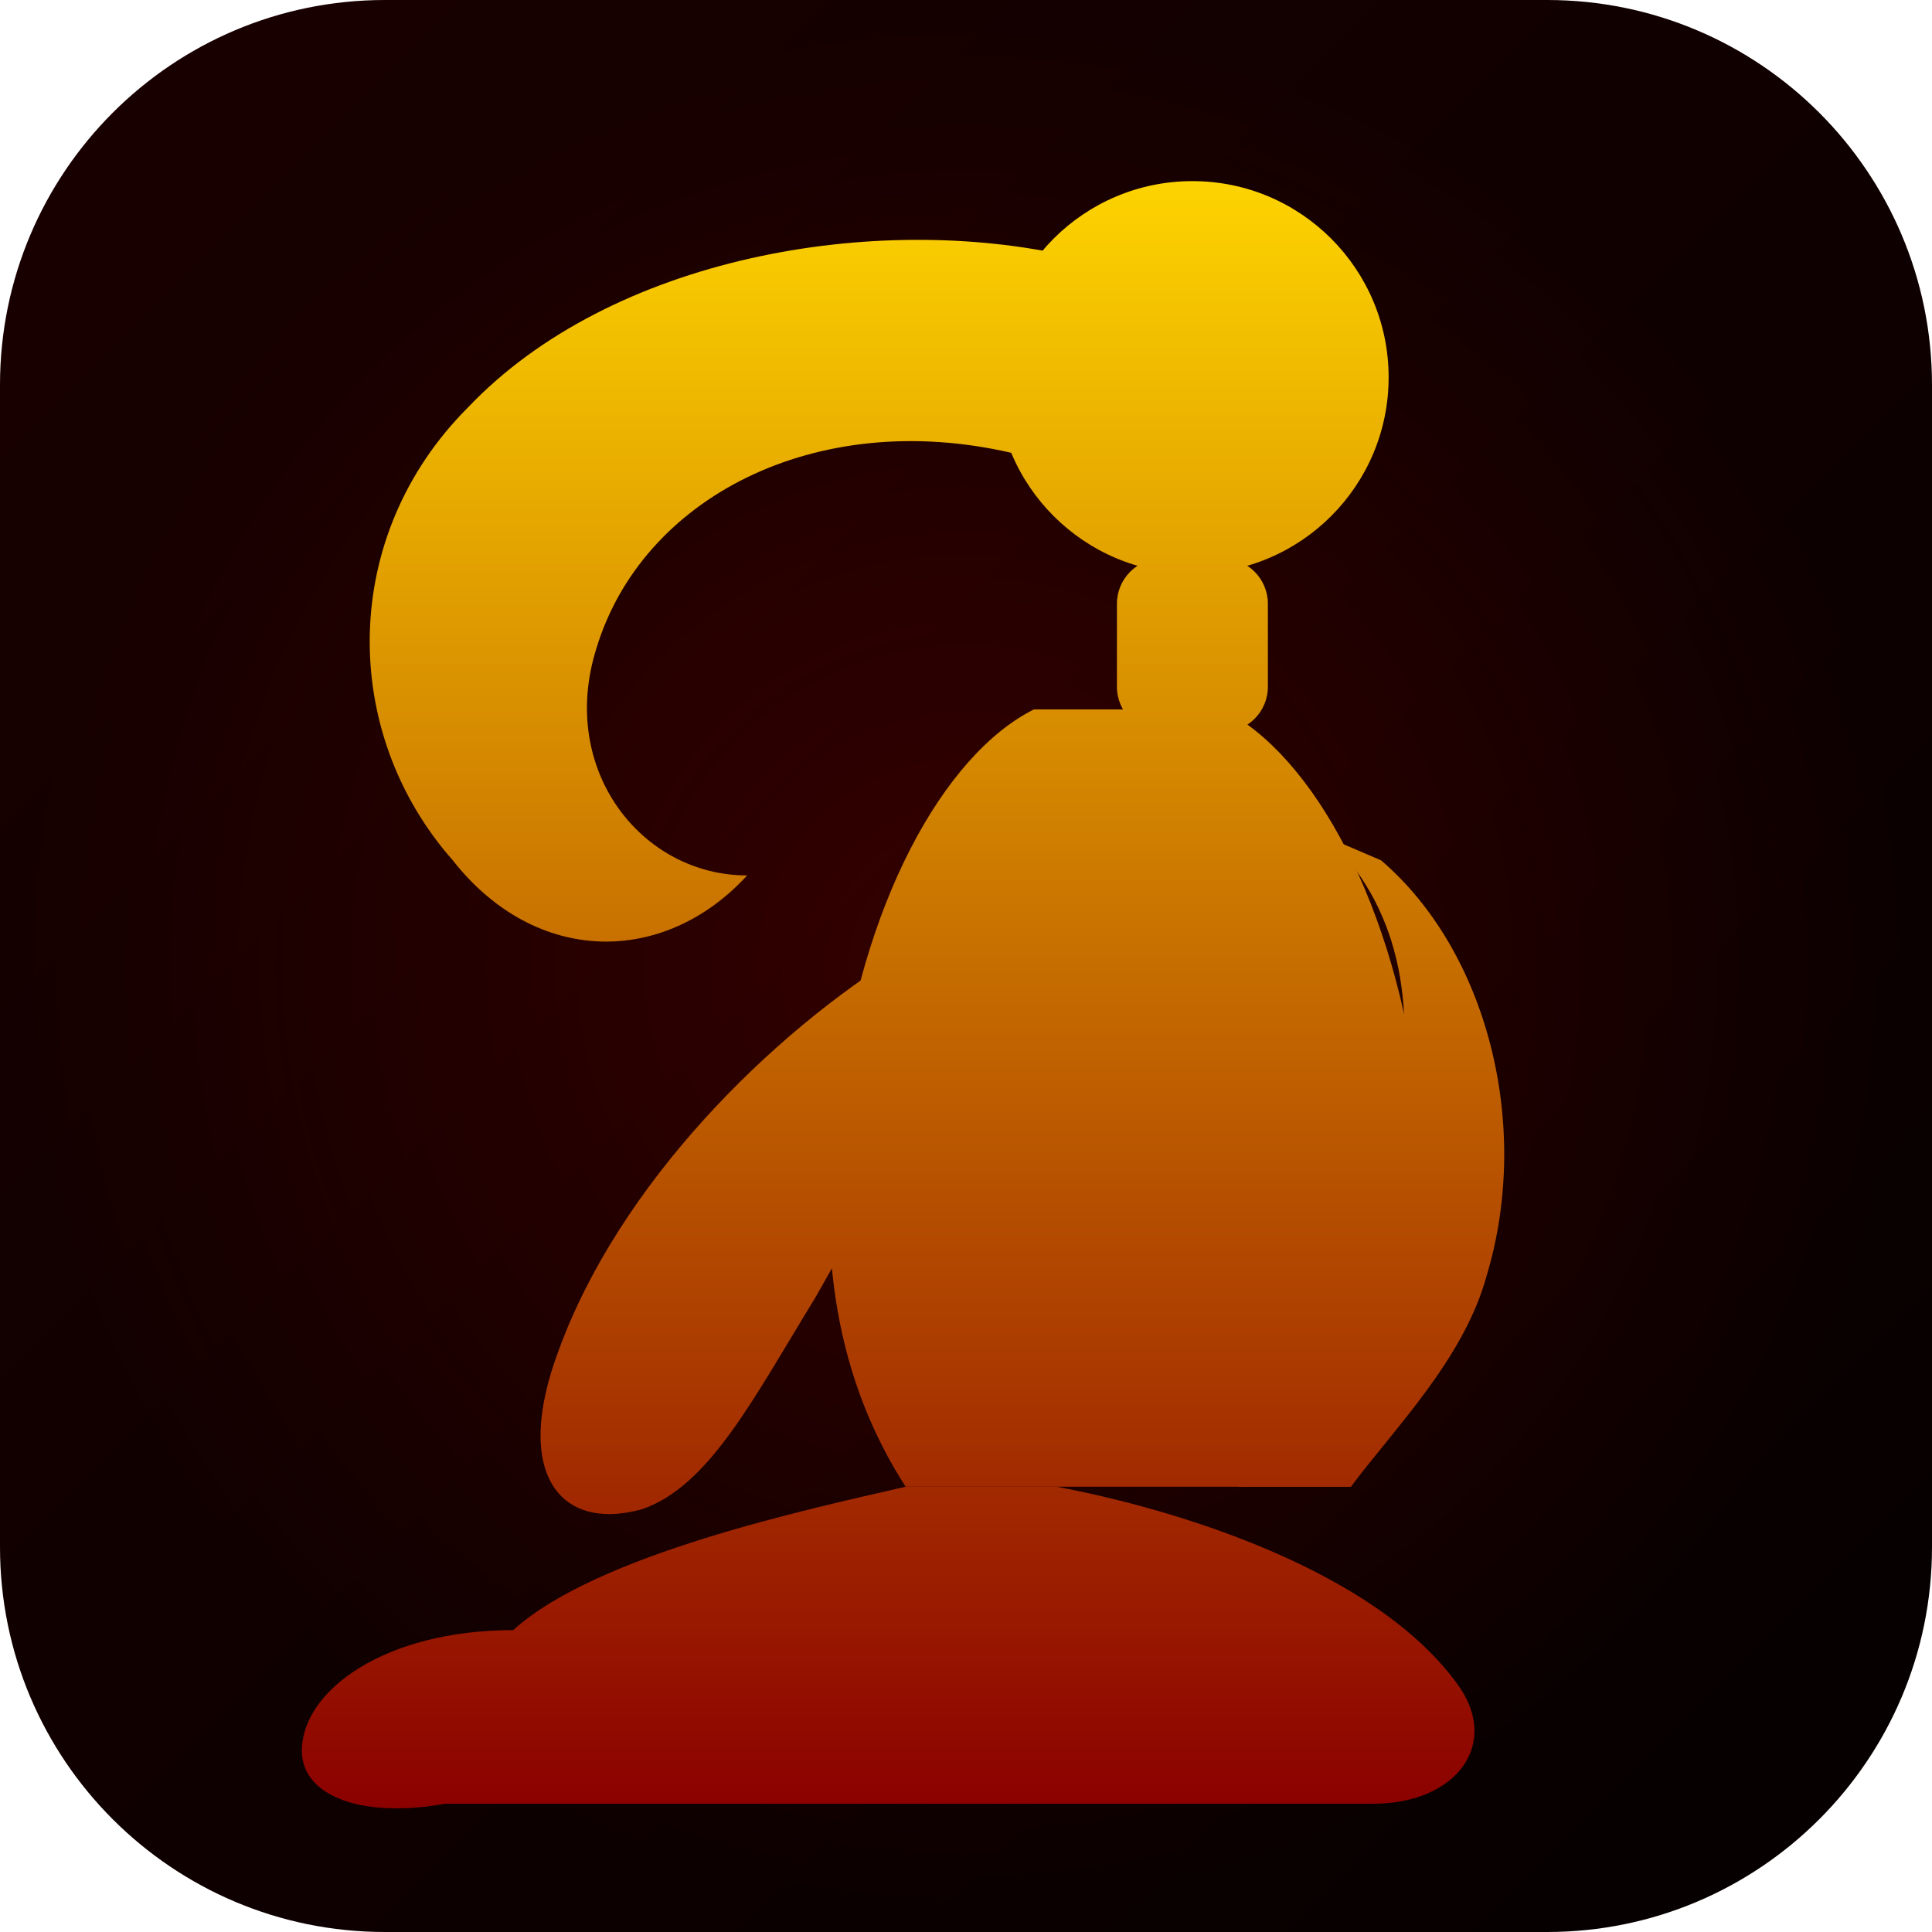
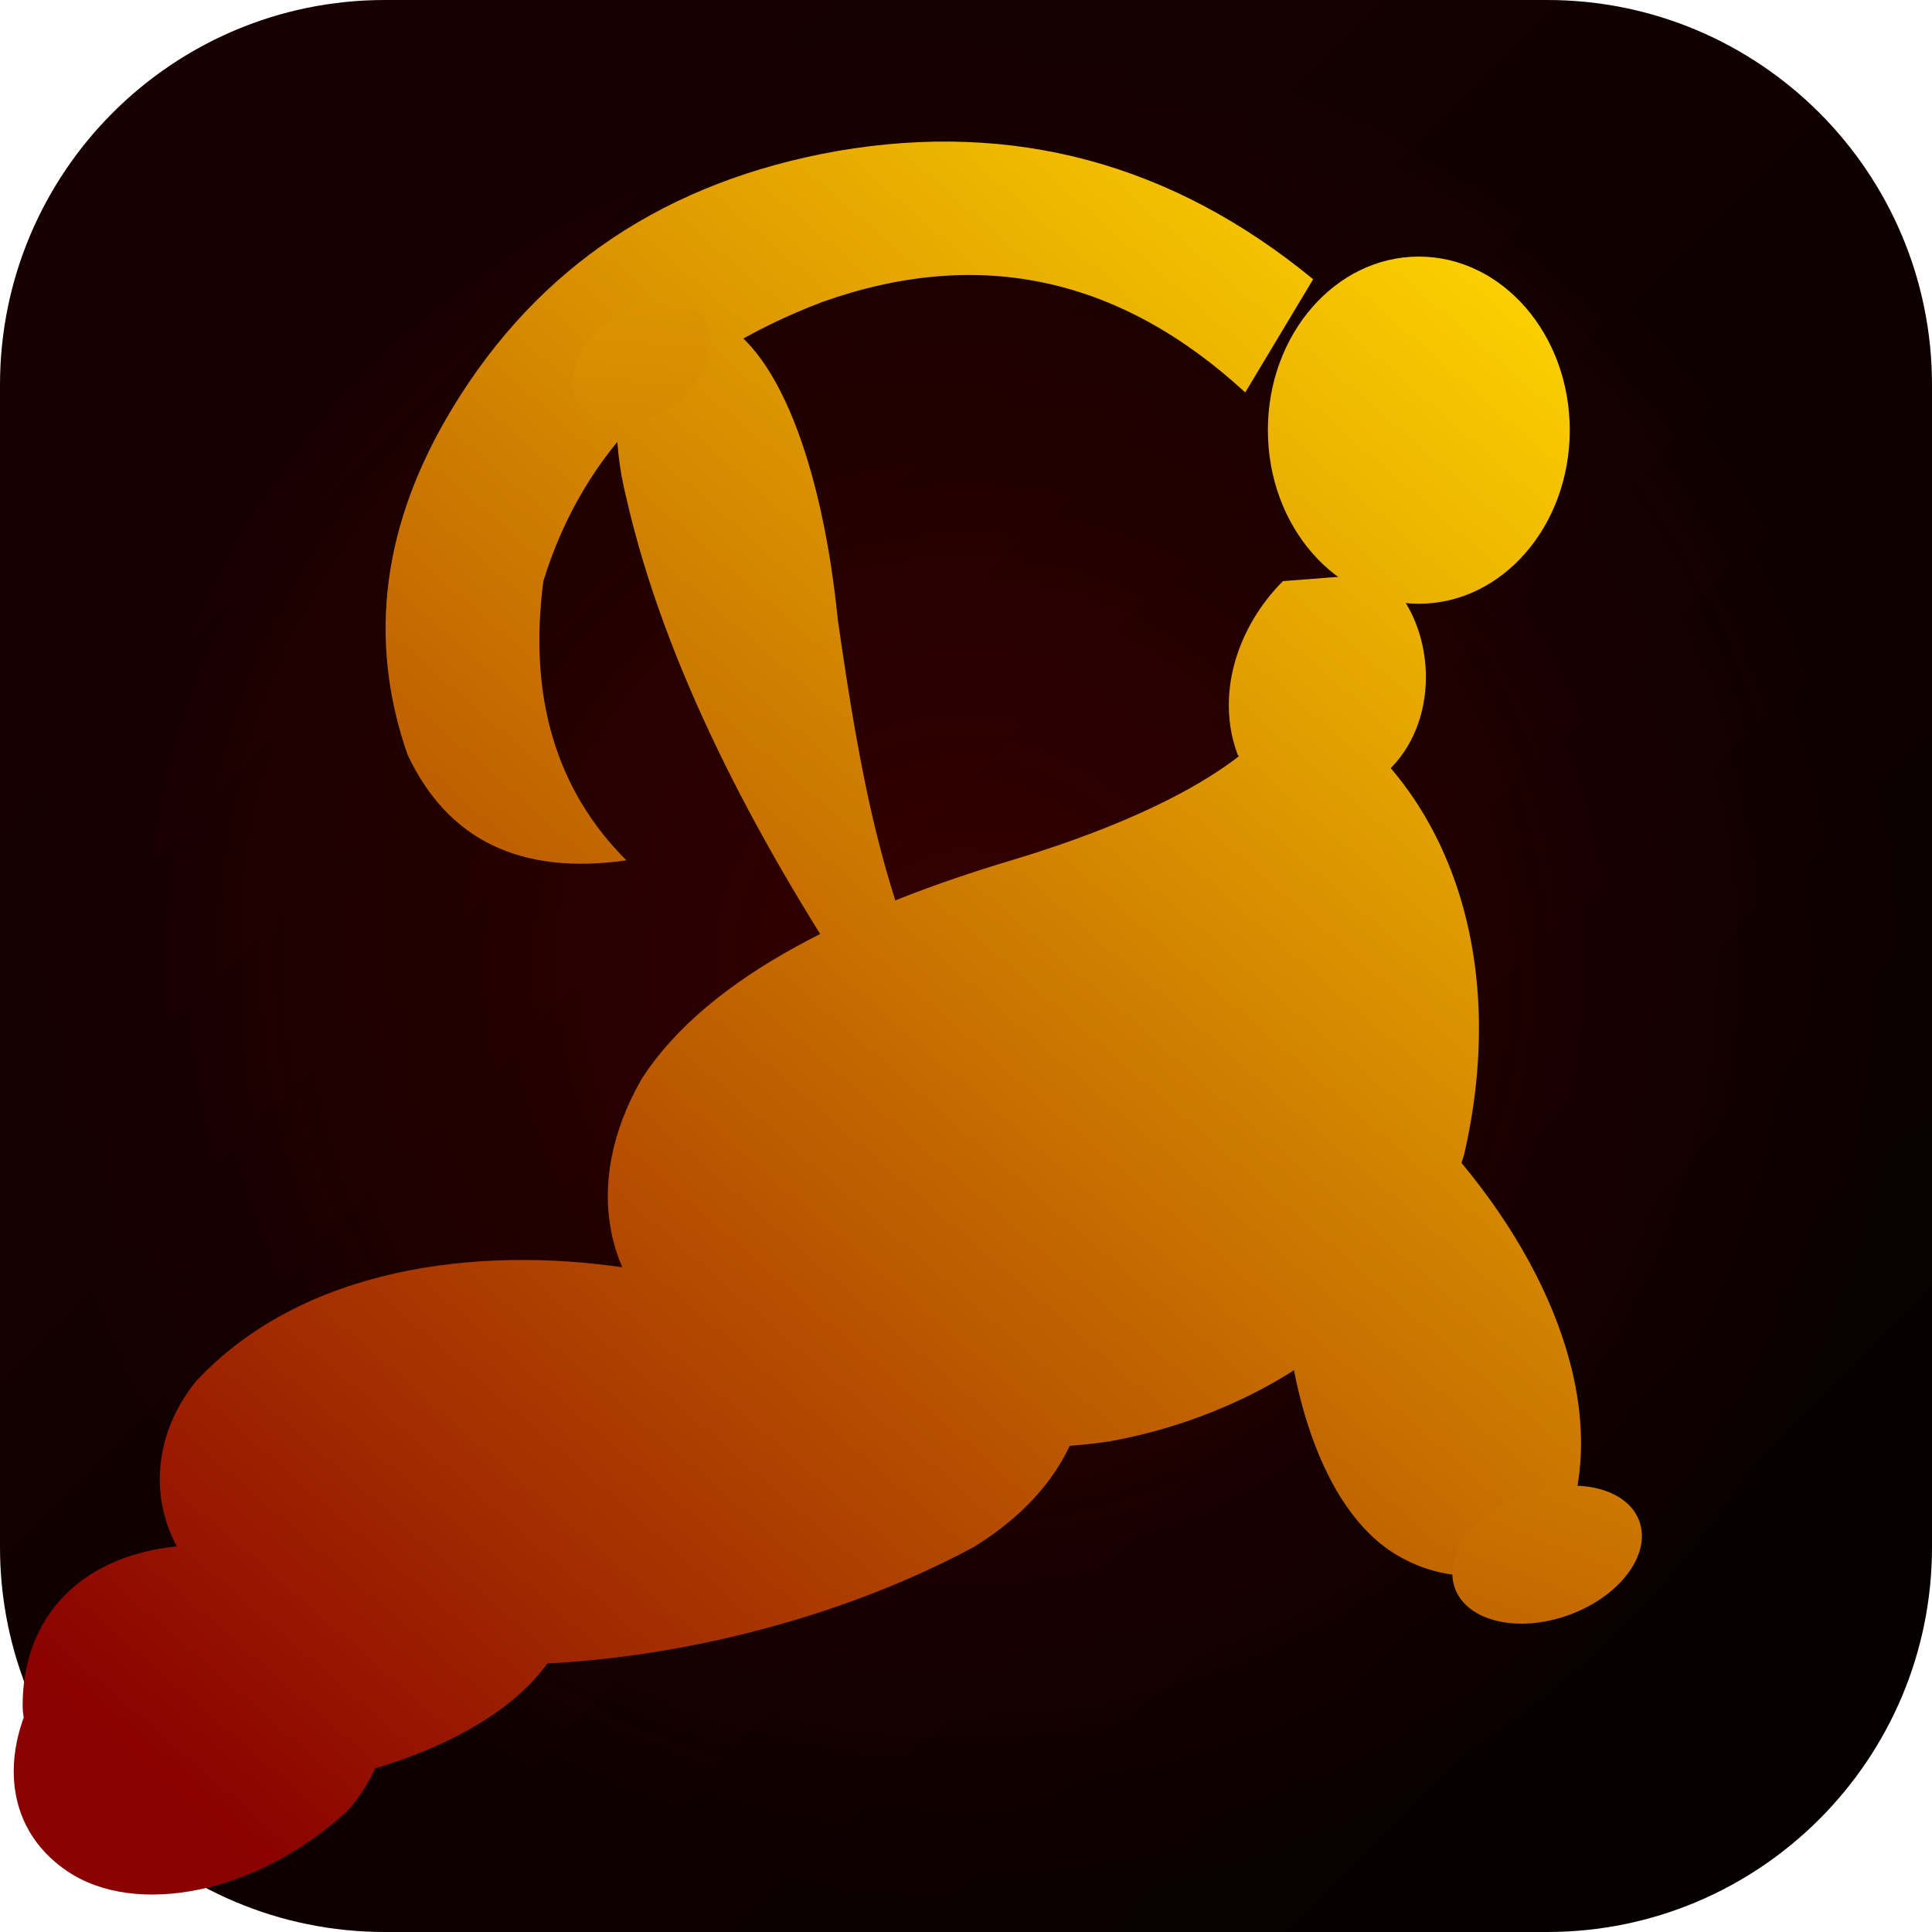
<svg xmlns="http://www.w3.org/2000/svg" width="512" height="512" viewBox="0 0 512 512" fill="none">
  <defs>
    <linearGradient id="bg" x1="0" y1="0" x2="512" y2="512" gradientUnits="userSpaceOnUse">
      <stop stop-color="#1a0000" />
      <stop offset="1" stop-color="#050000" />
    </linearGradient>
-     <linearGradient id="sil" x1="256" y1="40" x2="256" y2="480" gradientUnits="userSpaceOnUse">
+     <linearGradient id="sil" x1="415" y1="62" x2="52" y2="480" gradientUnits="userSpaceOnUse">
      <stop stop-color="#FFD700" />
      <stop offset="1" stop-color="#8B0000" />
    </linearGradient>
    <radialGradient id="glow" cx="256" cy="256" r="250" gradientUnits="userSpaceOnUse">
      <stop stop-color="#8B0000" stop-opacity="0.3" />
      <stop offset="1" stop-color="#8B0000" stop-opacity="0" />
    </radialGradient>
  </defs>
  <rect width="512" height="512" rx="102" fill="url(#bg)" />
  <rect width="512" height="512" rx="102" fill="url(#glow)" />
-   <circle cx="316" cy="100" r="52" fill="url(#sil)" />
-   <path d="M 284 68 C 232 56 162 68 124 108 C 90 142 90 194 120 228 C 142 256 176 256 198 232 C 170 232 148 204 158 172 C 170 132 216 108 268 120 Z" fill="url(#sil)" />
-   <rect x="296" y="148" width="40" height="46" rx="12" fill="url(#sil)" />
-   <path d="M 274 188 C 250 200 228 240 222 292 C 216 332 222 366 240 394 L 358 394 C 376 366 382 332 376 292 C 370 240 348 200 324 188 Z" fill="url(#sil)" />
-   <path d="M 366 228 C 394 252 406 298 394 338 C 388 360 370 378 358 394 L 328 394 C 346 366 364 332 370 298 C 376 264 370 240 352 222 Z" fill="url(#sil)" />
-   <path d="M 240 394 C 214 400 158 412 136 432 C 118 450 124 474 146 478 L 364 478 C 386 478 398 462 386 446 C 364 416 312 400 280 394 Z" fill="url(#sil)" />
-   <path d="M 136 432 C 102 432 80 448 80 464 C 80 476 96 482 118 478 L 146 478 C 136 466 126 454 136 432 Z" fill="url(#sil)" />
-   <path d="M 240 252 C 204 274 164 314 148 358 C 136 390 148 406 170 400 C 188 394 200 370 216 344 C 234 312 256 276 274 260 Z" fill="url(#sil)" />
+   <ellipse cx="376" cy="114" rx="40" ry="46" fill="url(#sil)" />
+   <path d="M 348 74 Q 292 28 222 40 Q 154 52 120 108 Q 92 154 108 200 Q 124 234 166 228 Q 138 200 144 154 Q 160 102 218 80 Q 280 58 330 104 Z" fill="url(#sil)" />
+   <path d="M 340 154 C 328 166 322 184 328 200 C 336 214 358 216 370 202 C 382 188 380 164 366 152 Z" fill="url(#sil)" />
+   <path d="M 348 186 C 384 208 400 254 388 306 C 376 346 338 374 294 382 C 252 388 212 378 184 358 C 160 342 154 314 170 286 C 188 258 228 240 268 228 C 308 216 336 200 342 184 Z" fill="url(#sil)" />
+   <path d="M 234 240 C 194 262 166 304 166 344 C 166 366 188 382 216 372 C 194 354 188 320 200 286 C 210 256 240 238 274 238 Z" fill="url(#sil)" />
+   <path d="M 372 292 C 402 320 424 360 418 394 C 414 416 390 424 370 412 C 350 400 340 366 340 332 C 340 298 352 280 372 286 Z" fill="url(#sil)" />
+   <ellipse cx="410" cy="412" rx="26" ry="17" transform="rotate(-20 410 412)" fill="url(#sil)" />
+   <path d="M 166 336 C 126 330 80 336 52 366 C 34 388 40 422 80 434 C 132 450 206 438 258 410 C 294 388 298 350 264 330 C 230 312 190 326 166 336 Z" fill="url(#sil)" />
+   <path d="M 64 410 C 28 406 6 424 6 452 C 6 470 34 480 74 474 C 120 468 160 444 150 412 C 140 390 96 394 64 410 Z" fill="url(#sil)" />
+   <path d="M 12 444 C 0 462 0 484 18 496 C 36 508 68 502 92 480 C 110 460 106 428 82 422 Z" fill="url(#sil)" />
+   <path d="M 228 264 C 200 222 176 176 166 132 C 158 100 170 78 188 84 C 206 90 218 124 222 164 C 228 206 234 238 250 270 Z" fill="url(#sil)" />
+   <ellipse cx="170" cy="96" rx="20" ry="14" transform="rotate(-35 170 96)" fill="url(#sil)" />
</svg>
